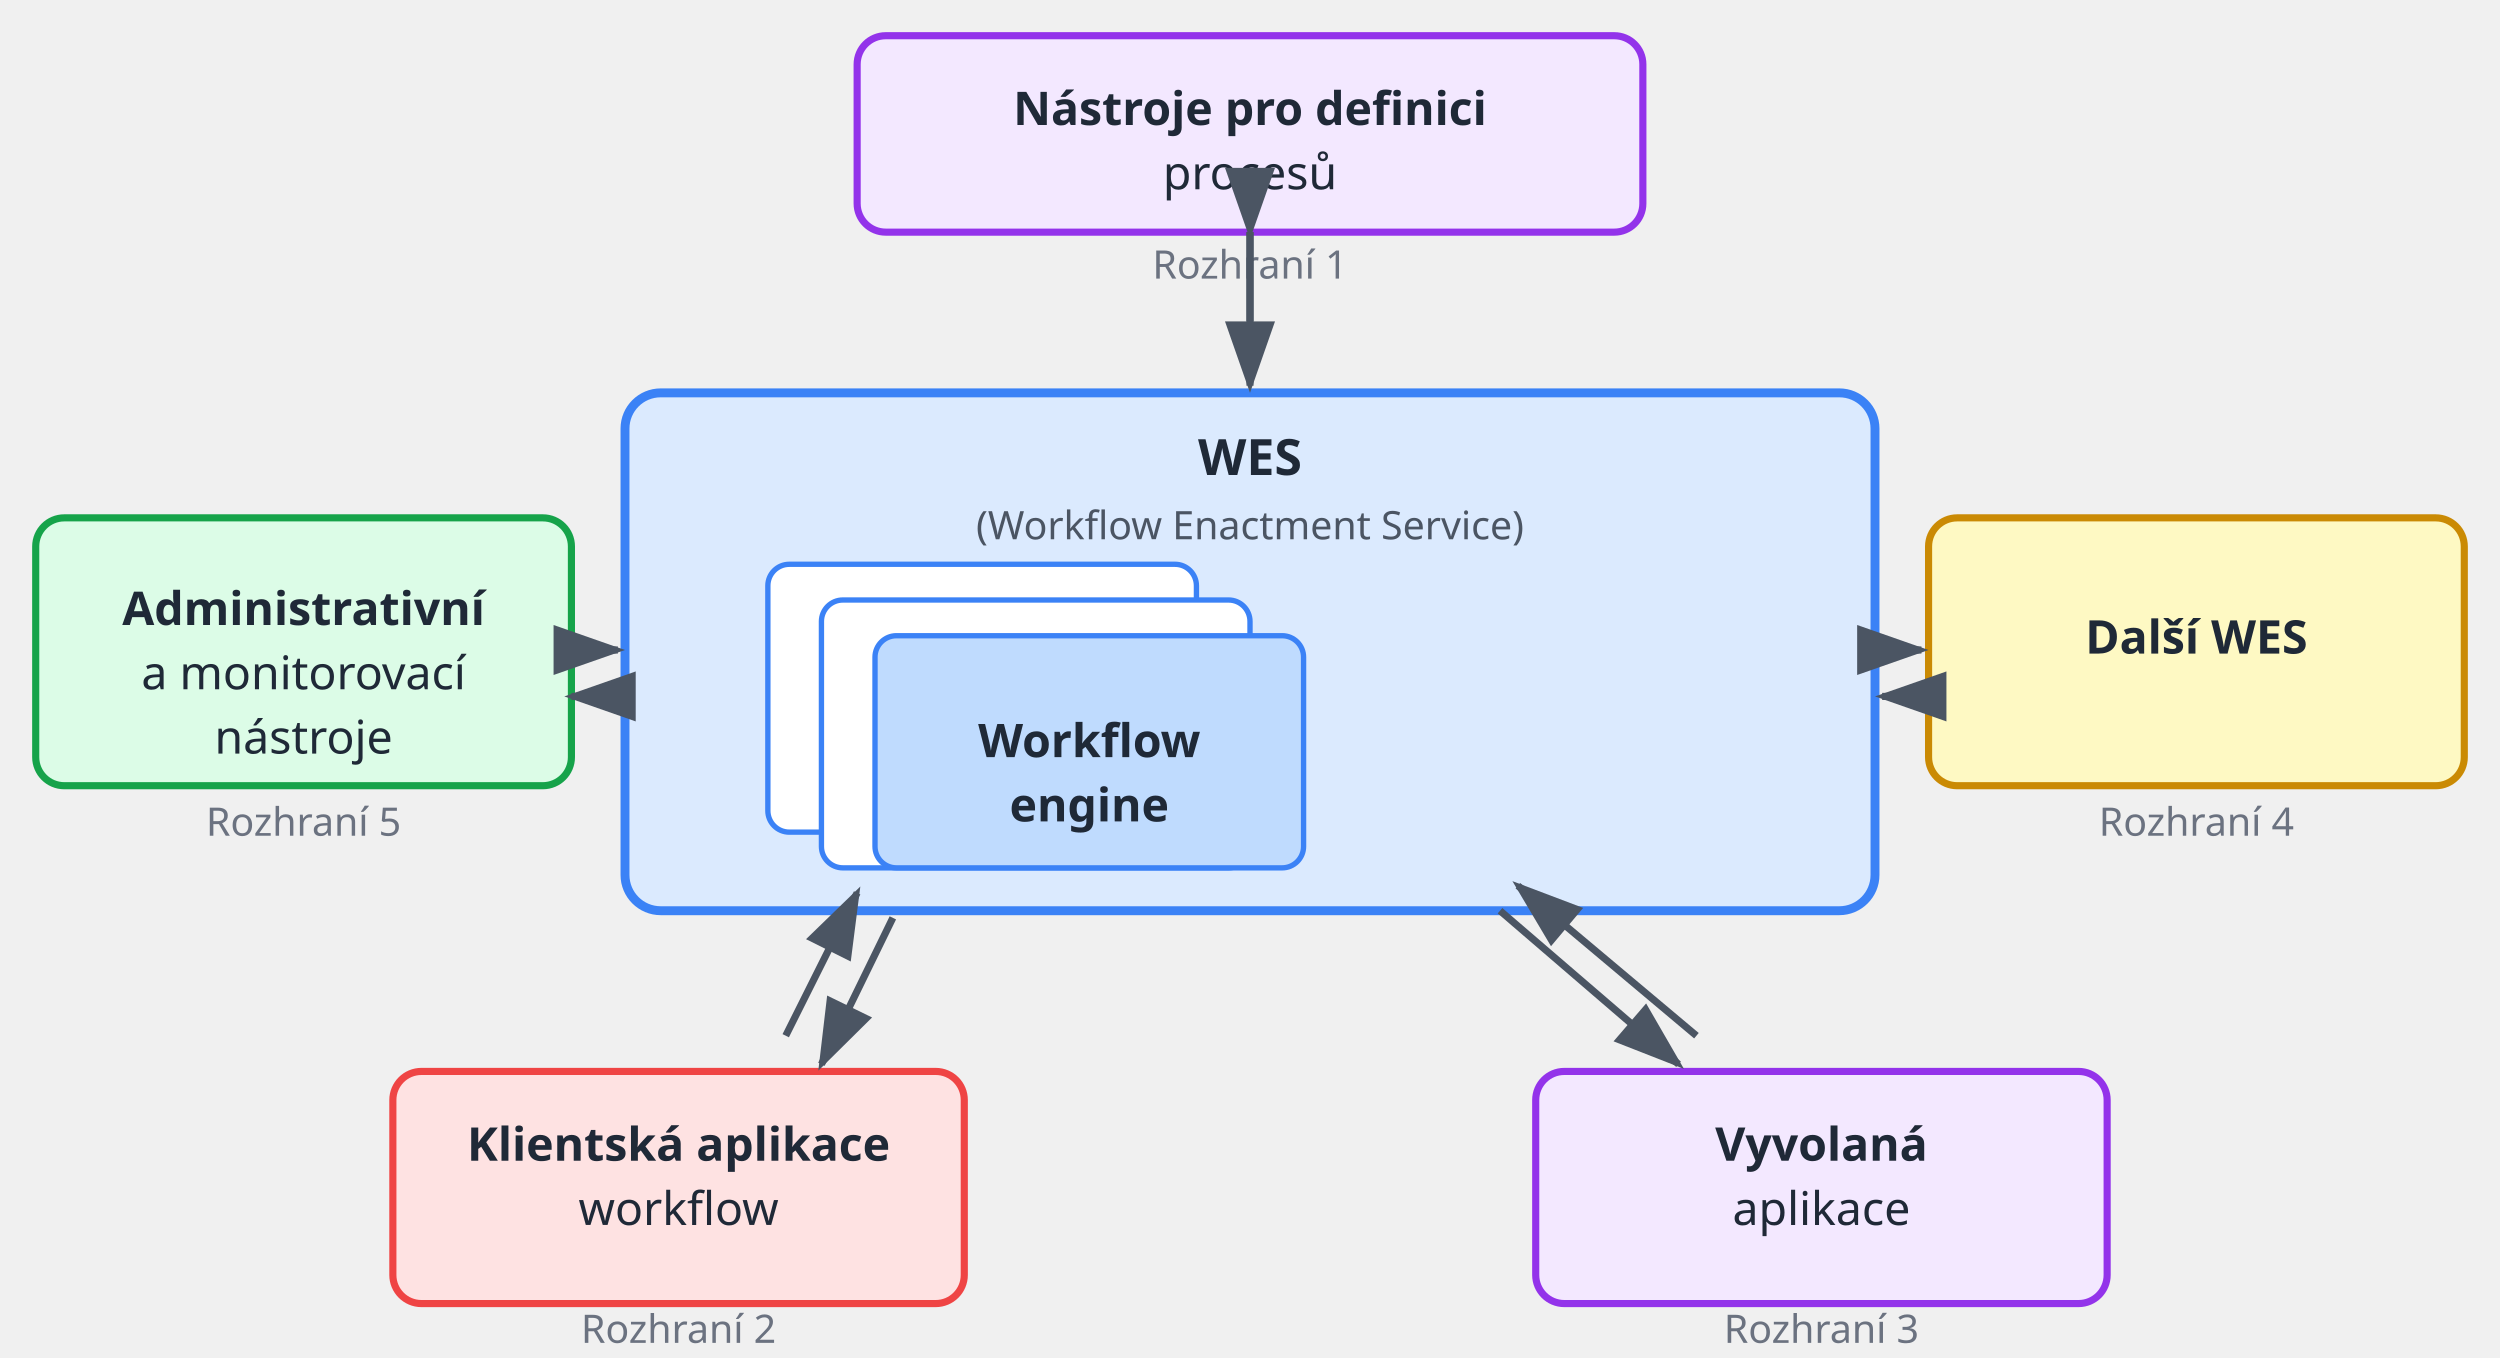
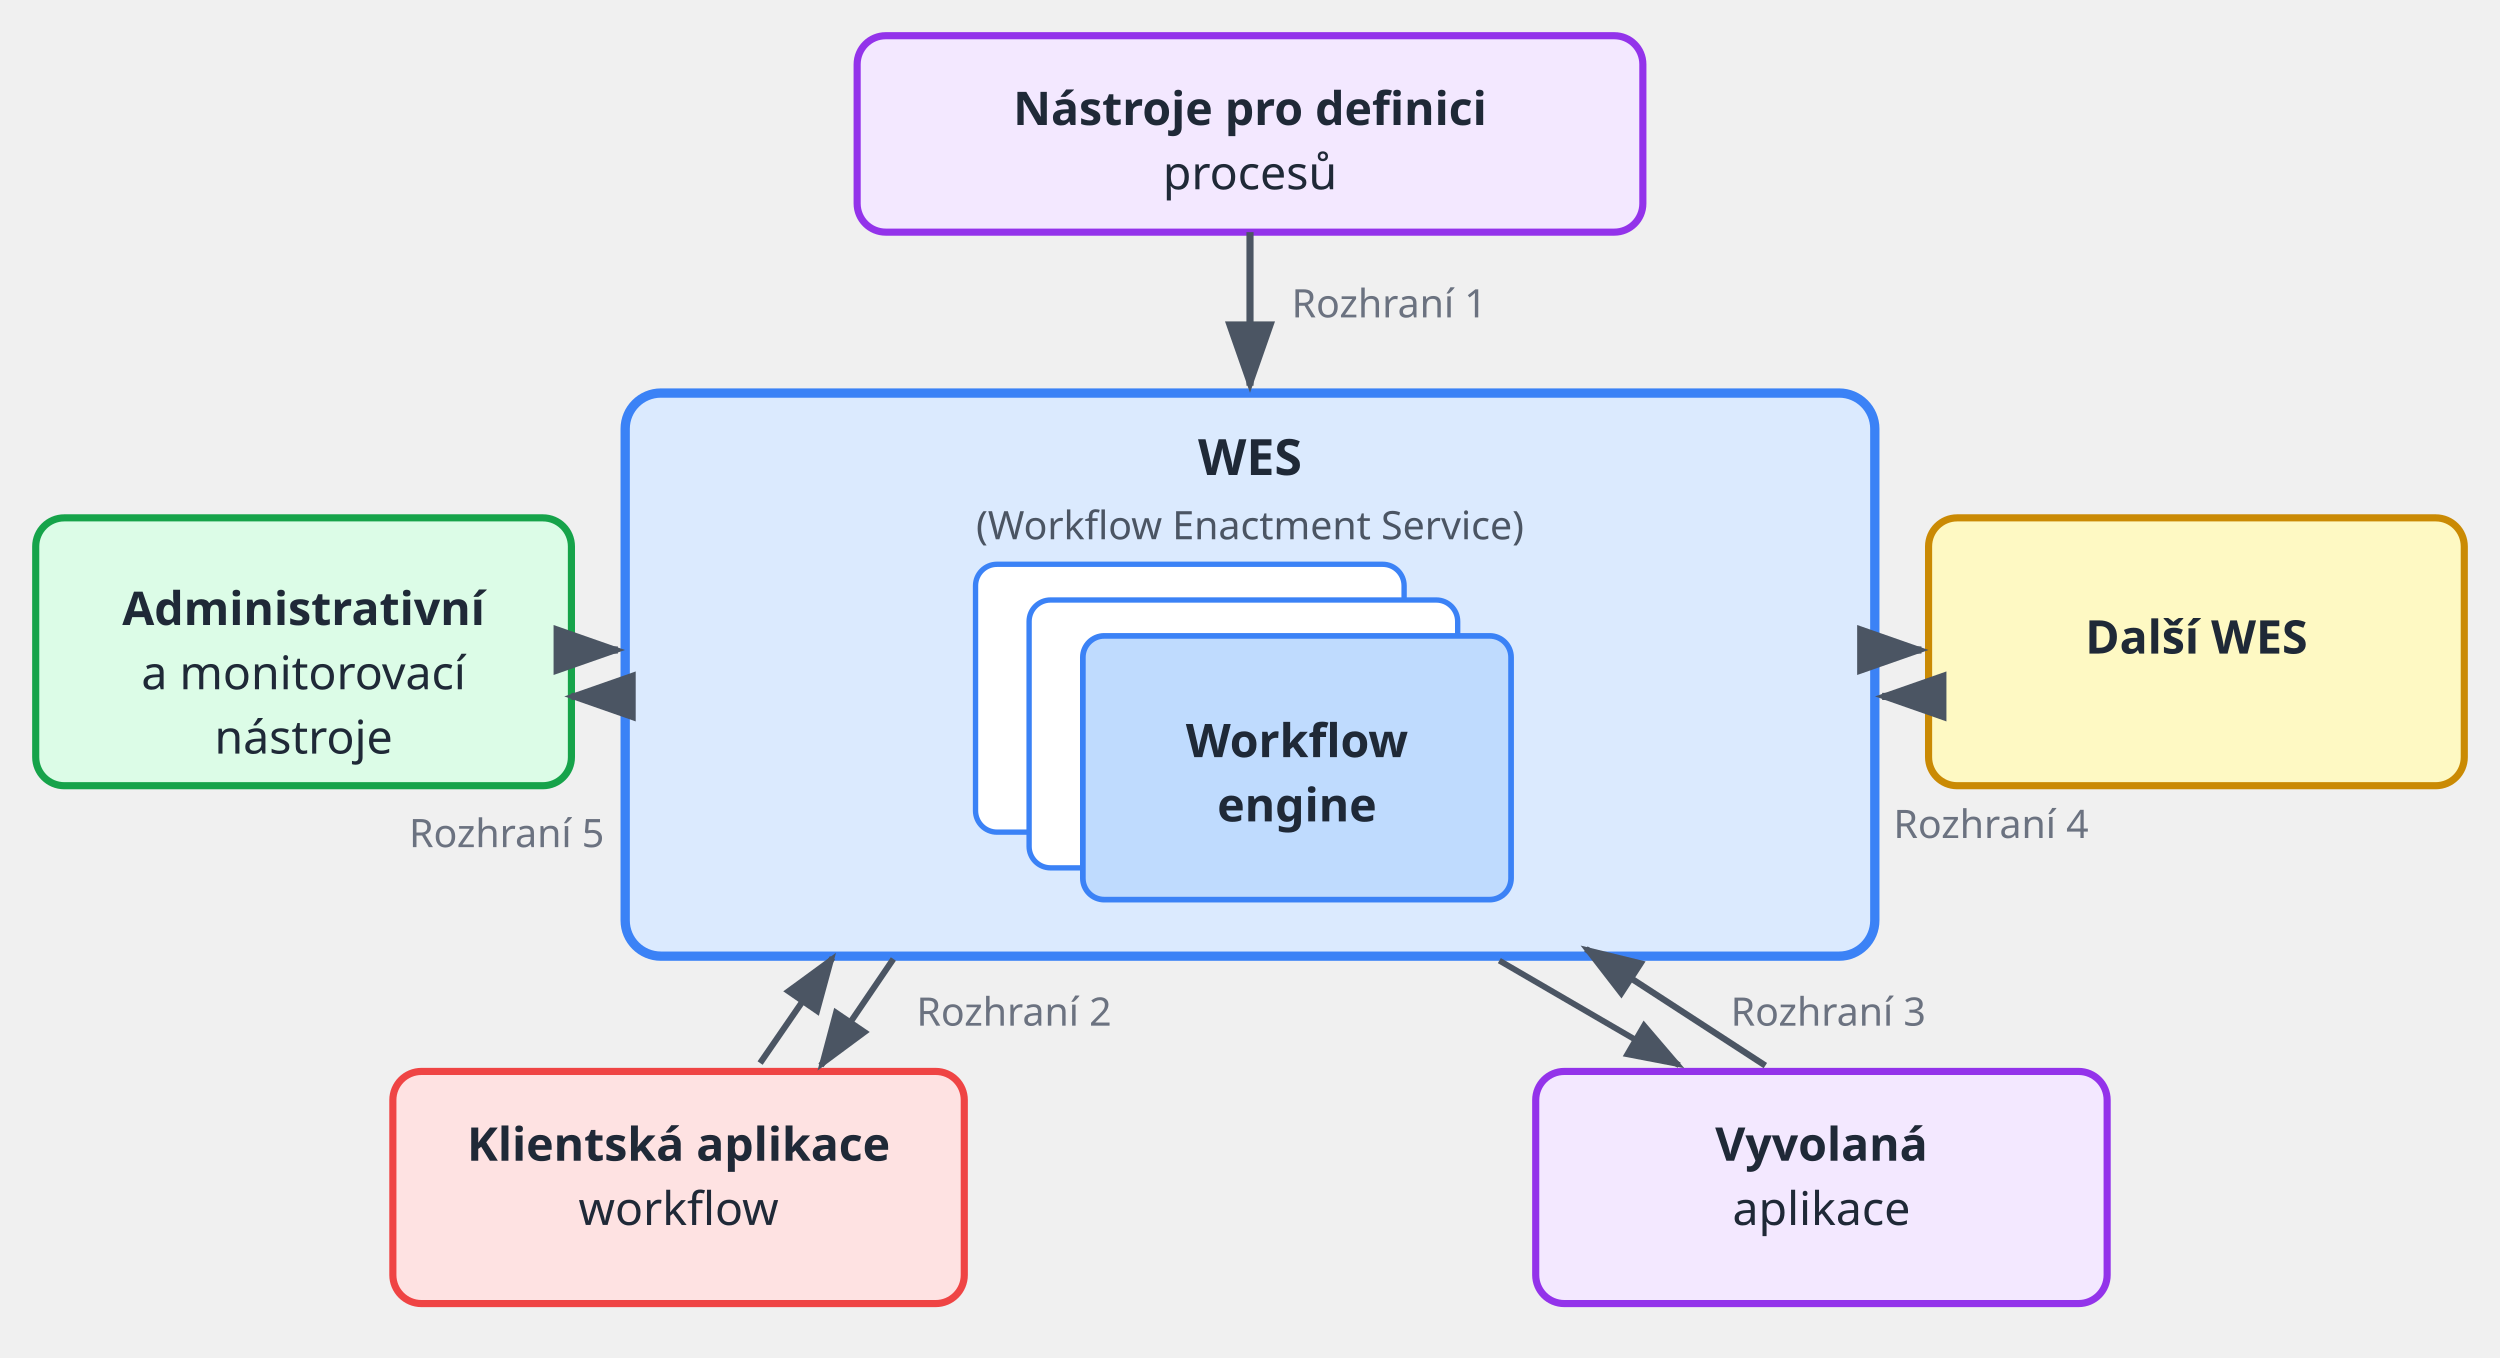
- <svg xmlns="http://www.w3.org/2000/svg" viewBox="0 0 700 380" width="700" height="380" font-family="sans-serif" font-size="13" fill="#1f2937">
-   <defs>
+ <svg xmlns="http://www.w3.org/2000/svg" viewBox="0 0 700 380" width="700" height="380" font-family="sans-serif" font-size="13" fill="#1f2937" version="1.1" id="svg86">
+   <defs id="defs8">
    <marker id="arr" markerWidth="10" markerHeight="7" refX="9" refY="3.5" orient="auto">
-       <polygon points="0 0, 10 3.5, 0 7" fill="#4b5563" />
+       <polygon points="10,3.5 0,7 0,0 " fill="#4b5563" id="polygon2" />
    </marker>
    <marker id="arr2" markerWidth="10" markerHeight="7" refX="1" refY="3.5" orient="auto">
-       <polygon points="10 0, 0 3.5, 10 7" fill="#4b5563" />
+       <polygon points="10,0 0,3.5 10,7 " fill="#4b5563" id="polygon5" />
    </marker>
  </defs>
-   <rect x="240" y="10" width="220" height="55" rx="8" fill="#f3e8ff" stroke="#9333ea" stroke-width="2" />
-   <text x="350" y="35" text-anchor="middle" font-weight="bold">Nástroje pro definici</text>
-   <text x="350" y="53" text-anchor="middle">procesů</text>
-   <text x="350" y="78" text-anchor="middle" font-size="11" fill="#6b7280">Rozhraní 1</text>
-   <rect x="175" y="110" width="350" height="145" rx="10" fill="#dbeafe" stroke="#3b82f6" stroke-width="2.5" />
-   <text x="350" y="133" text-anchor="middle" font-weight="bold" font-size="14">WES</text>
-   <text x="350" y="151" text-anchor="middle" font-size="11" fill="#4b5563">(Workflow Enactment Service)</text>
-   <rect x="215" y="158" width="120" height="75" rx="6" fill="white" stroke="#3b82f6" stroke-width="1.5" />
-   <rect x="230" y="168" width="120" height="75" rx="6" fill="white" stroke="#3b82f6" stroke-width="1.5" />
-   <rect x="245" y="178" width="120" height="65" rx="6" fill="#bfdbfe" stroke="#3b82f6" stroke-width="1.5" />
-   <text x="305" y="212" text-anchor="middle" font-weight="bold" font-size="13">Workflow</text>
-   <text x="305" y="230" text-anchor="middle" font-weight="bold" font-size="13">engine</text>
-   <line x1="350" y1="65" x2="350" y2="108" stroke="#4b5563" stroke-width="2" marker-end="url(#arr)" />
-   <line x1="350" y1="90" x2="350" y2="65" stroke="#4b5563" stroke-width="2" marker-end="url(#arr2)" />
-   <rect x="10" y="145" width="150" height="75" rx="8" fill="#dcfce7" stroke="#16a34a" stroke-width="2" />
-   <text x="85" y="175" text-anchor="middle" font-weight="bold">Administrativní</text>
-   <text x="85" y="193" text-anchor="middle">a monitorovací</text>
-   <text x="85" y="211" text-anchor="middle">nástroje</text>
-   <text x="85" y="234" text-anchor="middle" font-size="11" fill="#6b7280">Rozhraní 5</text>
-   <line x1="160" y1="182" x2="173" y2="182" stroke="#4b5563" stroke-width="2" marker-end="url(#arr)" />
-   <line x1="173" y1="195" x2="160" y2="195" stroke="#4b5563" stroke-width="2" marker-end="url(#arr)" />
-   <rect x="540" y="145" width="150" height="75" rx="8" fill="#fef9c3" stroke="#ca8a04" stroke-width="2" />
-   <text x="615" y="183" text-anchor="middle" font-weight="bold">Další WES</text>
-   <text x="615" y="234" text-anchor="middle" font-size="11" fill="#6b7280">Rozhraní 4</text>
-   <line x1="527" y1="182" x2="538" y2="182" stroke="#4b5563" stroke-width="2" marker-end="url(#arr)" />
-   <line x1="538" y1="195" x2="527" y2="195" stroke="#4b5563" stroke-width="2" marker-end="url(#arr)" />
-   <rect x="110" y="300" width="160" height="65" rx="8" fill="#fee2e2" stroke="#ef4444" stroke-width="2" />
-   <text x="190" y="325" text-anchor="middle" font-weight="bold">Klientská aplikace</text>
-   <text x="190" y="343" text-anchor="middle">workflow</text>
-   <text x="190" y="376" text-anchor="middle" font-size="11" fill="#6b7280">Rozhraní 2</text>
-   <line x1="250" y1="257" x2="230" y2="298" stroke="#4b5563" stroke-width="2" marker-end="url(#arr)" />
-   <line x1="220" y1="290" x2="240" y2="250" stroke="#4b5563" stroke-width="2" marker-end="url(#arr)" />
-   <rect x="430" y="300" width="160" height="65" rx="8" fill="#f3e8ff" stroke="#9333ea" stroke-width="2" />
-   <text x="510" y="325" text-anchor="middle" font-weight="bold">Vyvolaná</text>
-   <text x="510" y="343" text-anchor="middle">aplikace</text>
-   <text x="510" y="376" text-anchor="middle" font-size="11" fill="#6b7280">Rozhraní 3</text>
-   <line x1="420" y1="255" x2="470" y2="298" stroke="#4b5563" stroke-width="2" marker-end="url(#arr)" />
-   <line x1="475" y1="290" x2="425" y2="248" stroke="#4b5563" stroke-width="2" marker-end="url(#arr)" />
+   <rect x="240" y="10" width="220" height="55" rx="8" fill="#f3e8ff" stroke="#9333ea" stroke-width="2" id="rect10" />
+   <text x="350" y="35" text-anchor="middle" font-weight="bold" id="text12">Nástroje pro definici</text>
+   <text x="350" y="53" text-anchor="middle" id="text14">procesů</text>
+   <text x="388.979" y="88.863" text-anchor="middle" font-size="11px" fill="#6b7280" id="text16">Rozhraní 1</text>
+   <rect x="175.053" y="110.053" width="349.893" height="157.673" rx="9.997" fill="#dbeafe" stroke="#3b82f6" stroke-width="2.607" id="rect18" />
+   <text x="350" y="133" text-anchor="middle" font-weight="bold" font-size="14" id="text20">WES</text>
+   <text x="350" y="151" text-anchor="middle" font-size="11" fill="#4b5563" id="text22">(Workflow Enactment Service)</text>
+   <g id="g388" transform="translate(58.14923)">
+     <rect x="215" y="158" width="120" height="75" rx="6" fill="#ffffff" stroke="#3b82f6" stroke-width="1.5" id="rect24" />
+     <rect x="230" y="168" width="120" height="75" rx="6" fill="#ffffff" stroke="#3b82f6" stroke-width="1.5" id="rect26" />
+     <rect x="245.049" y="178.049" width="119.902" height="73.848" rx="5.995" fill="#bfdbfe" stroke="#3b82f6" stroke-width="1.598" id="rect28" />
+     <text x="305" y="212" text-anchor="middle" font-weight="bold" font-size="13px" id="text30">Workflow</text>
+     <text x="305" y="230" text-anchor="middle" font-weight="bold" font-size="13px" id="text32">engine</text>
+   </g>
+   <line x1="350" y1="65" x2="350" y2="108" stroke="#4b5563" stroke-width="2" marker-end="url(#arr)" id="line34" />
+   <rect x="10" y="145" width="150" height="75" rx="8" fill="#dcfce7" stroke="#16a34a" stroke-width="2" id="rect38" />
+   <text x="85" y="175" text-anchor="middle" font-weight="bold" id="text40">Administrativní</text>
+   <text x="85" y="193" text-anchor="middle" id="text42">a monitorovací</text>
+   <text x="85" y="211" text-anchor="middle" id="text44">nástroje</text>
+   <text x="141.871" y="237.195" text-anchor="middle" font-size="11px" fill="#6b7280" id="text46">Rozhraní 5</text>
+   <line x1="160" y1="182" x2="173" y2="182" stroke="#4b5563" stroke-width="2" marker-end="url(#arr)" id="line48" />
+   <line x1="173" y1="195" x2="160" y2="195" stroke="#4b5563" stroke-width="2" marker-end="url(#arr)" id="line50" />
+   <rect x="540" y="145" width="150" height="75" rx="8" fill="#fef9c3" stroke="#ca8a04" stroke-width="2" id="rect52" />
+   <text x="615" y="183" text-anchor="middle" font-weight="bold" id="text54">Další WES</text>
+   <text x="557.49" y="234.639" text-anchor="middle" font-size="11px" fill="#6b7280" id="text56">Rozhraní 4</text>
+   <line x1="527" y1="182" x2="538" y2="182" stroke="#4b5563" stroke-width="2" marker-end="url(#arr)" id="line58" />
+   <line x1="538" y1="195" x2="527" y2="195" stroke="#4b5563" stroke-width="2" marker-end="url(#arr)" id="line60" />
+   <g id="g465">
+     <rect x="110" y="300" width="160" height="65" rx="8" fill="#fee2e2" stroke="#ef4444" stroke-width="2" id="rect62" />
+     <text x="190" y="325" text-anchor="middle" font-weight="bold" id="text64">Klientská aplikace</text>
+     <text x="190" y="343" text-anchor="middle" id="text66">workflow</text>
+   </g>
+   <text x="283.933" y="287.179" text-anchor="middle" font-size="11px" fill="#6b7280" id="text68">Rozhraní 2</text>
+   <line x1="250.143" y1="268.514" x2="229.857" y2="298.357" stroke="#4b5563" stroke-width="1.718" marker-end="url(#arr)" id="line70" />
+   <line x1="212.834" y1="297.658" x2="233.108" y2="268.188" stroke="#4b5563" stroke-width="1.728" marker-end="url(#arr)" id="line72" />
+   <g id="g482">
+     <rect x="430" y="300" width="160" height="65" rx="8" fill="#f3e8ff" stroke="#9333ea" stroke-width="2" id="rect74" />
+     <text x="510" y="325" text-anchor="middle" font-weight="bold" id="text76">Vyvolaná</text>
+     <text x="510" y="343" text-anchor="middle" id="text78">aplikace</text>
+   </g>
+   <text x="511.917" y="287.179" text-anchor="middle" font-size="11px" fill="#6b7280" id="text80">Rozhraní 3</text>
+   <line x1="419.815" y1="268.972" x2="470.178" y2="298.26" stroke="#4b5563" stroke-width="1.657" marker-end="url(#arr)" id="line82" />
+   <line x1="494.295" y1="298.365" x2="444.05" y2="265.718" stroke="#4b5563" stroke-width="1.768" marker-end="url(#arr)" id="line84" />
</svg>
